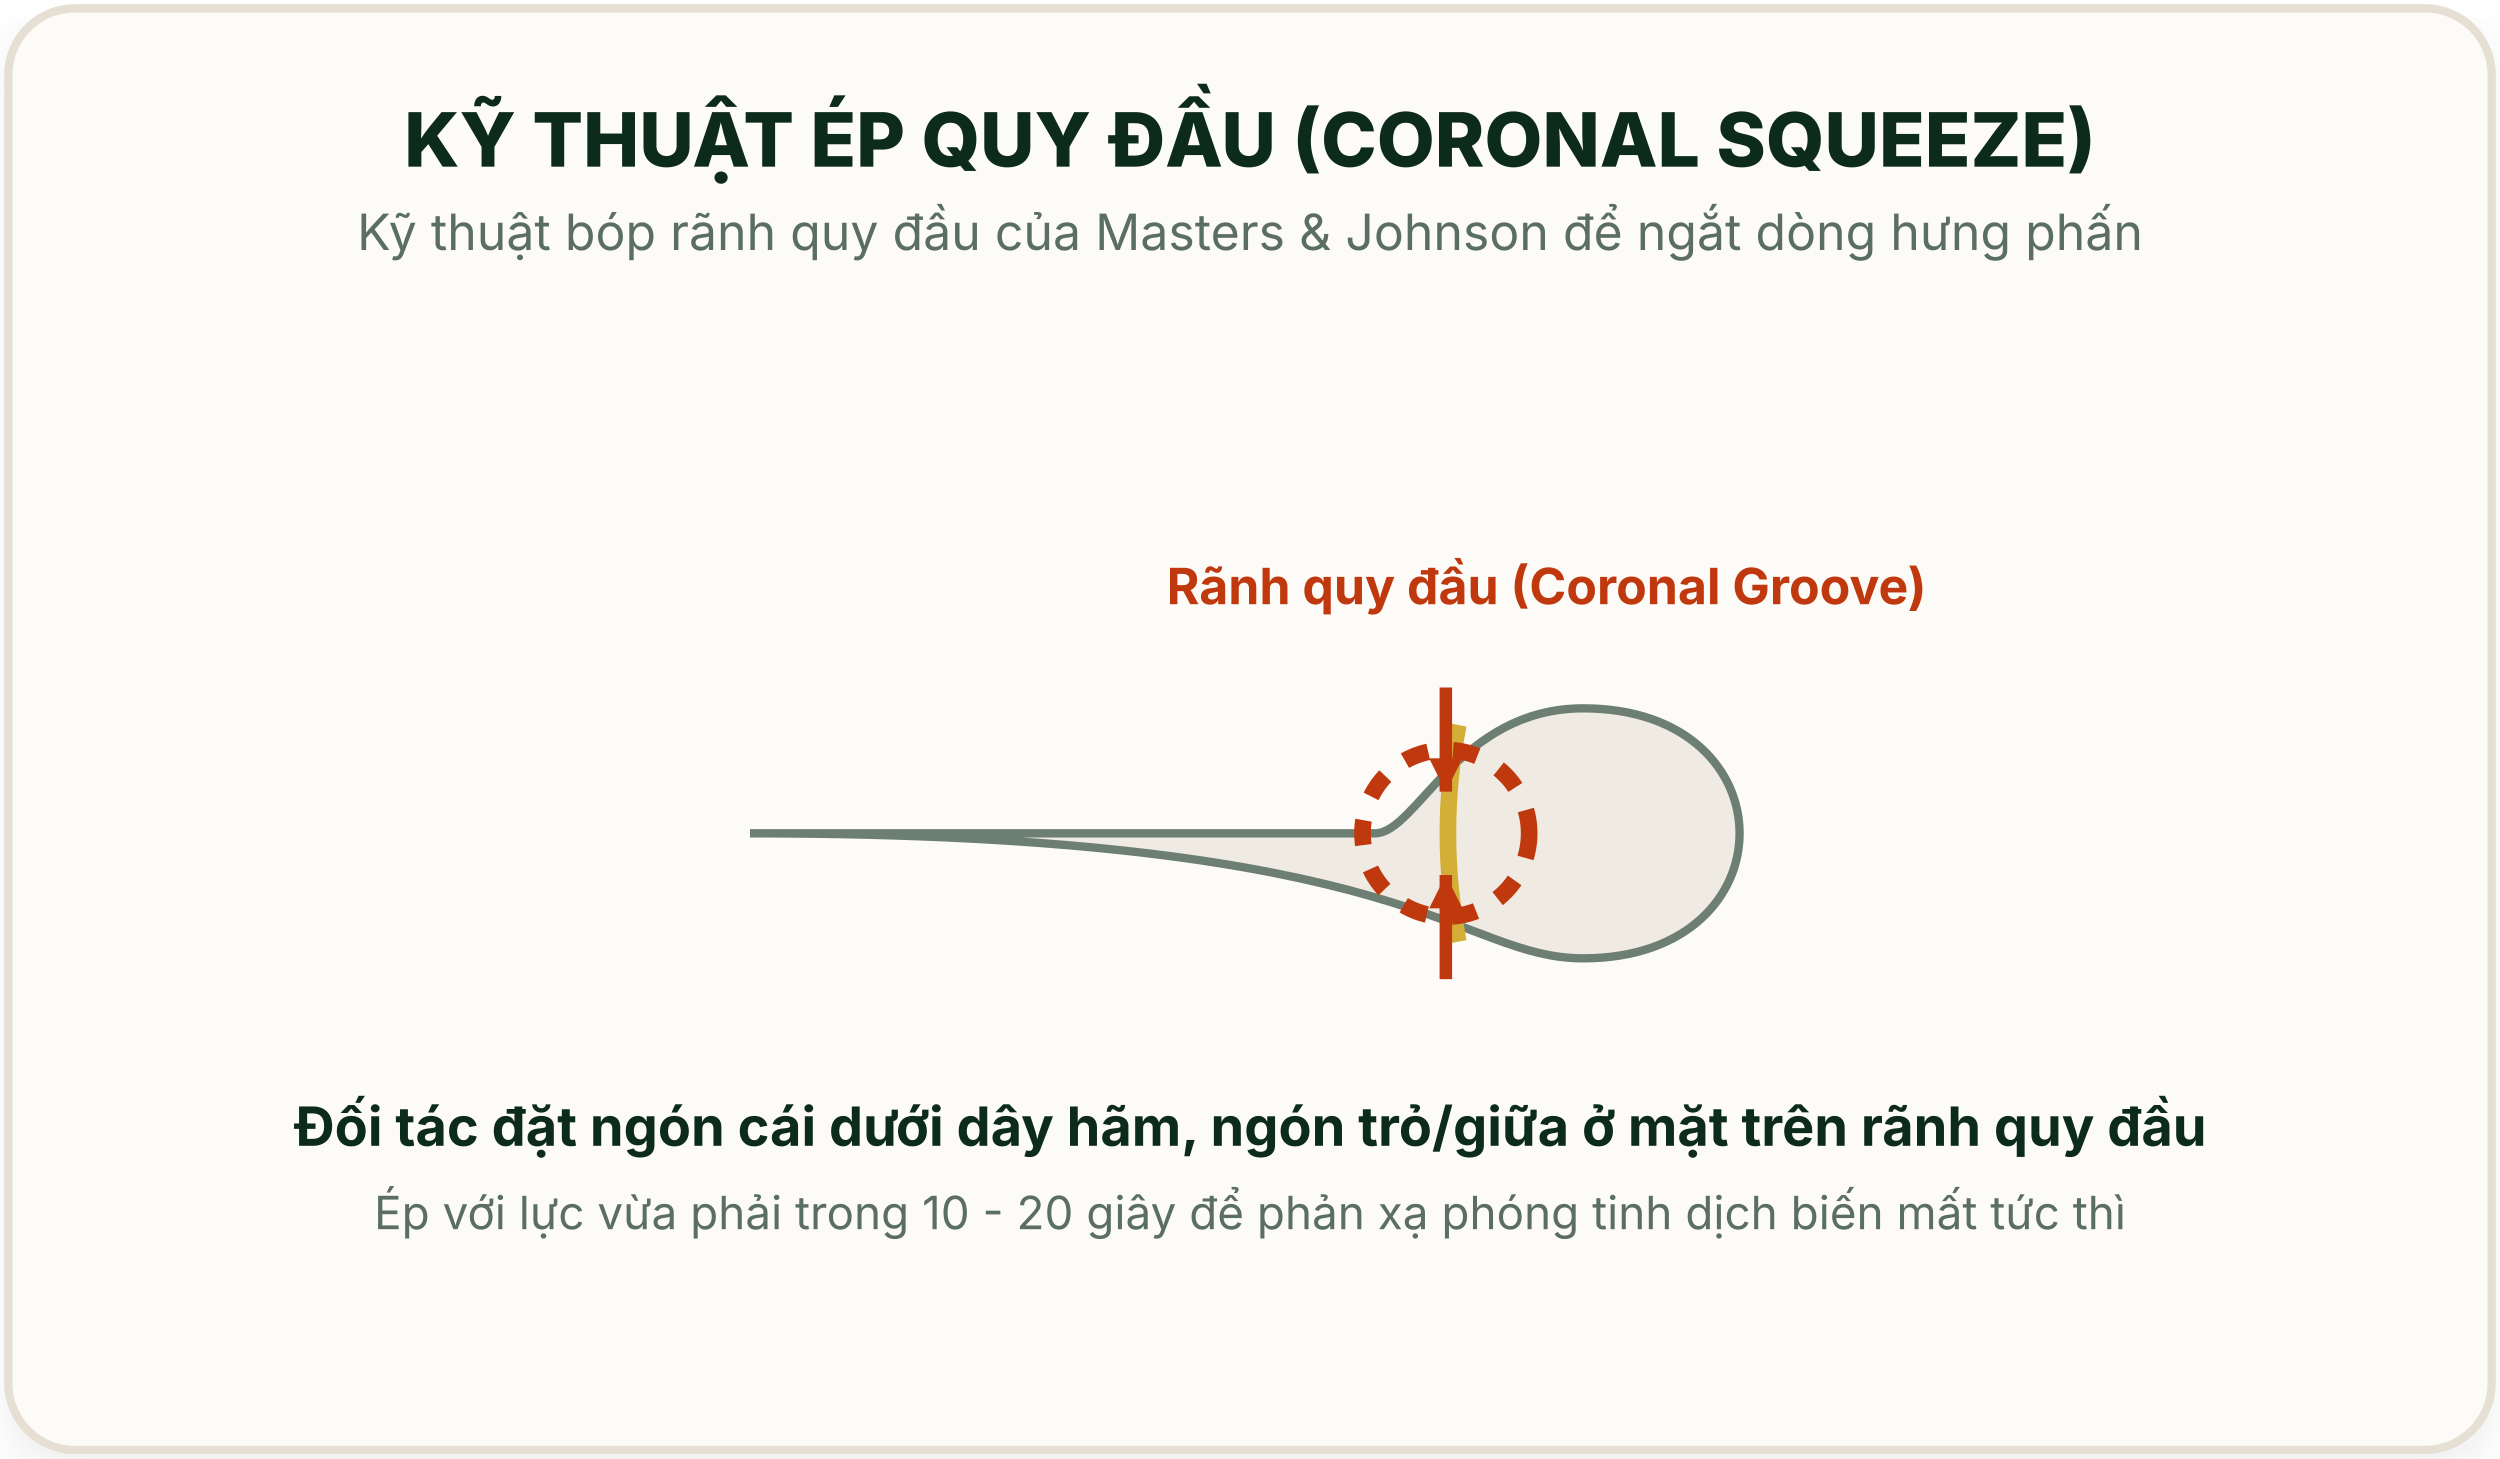
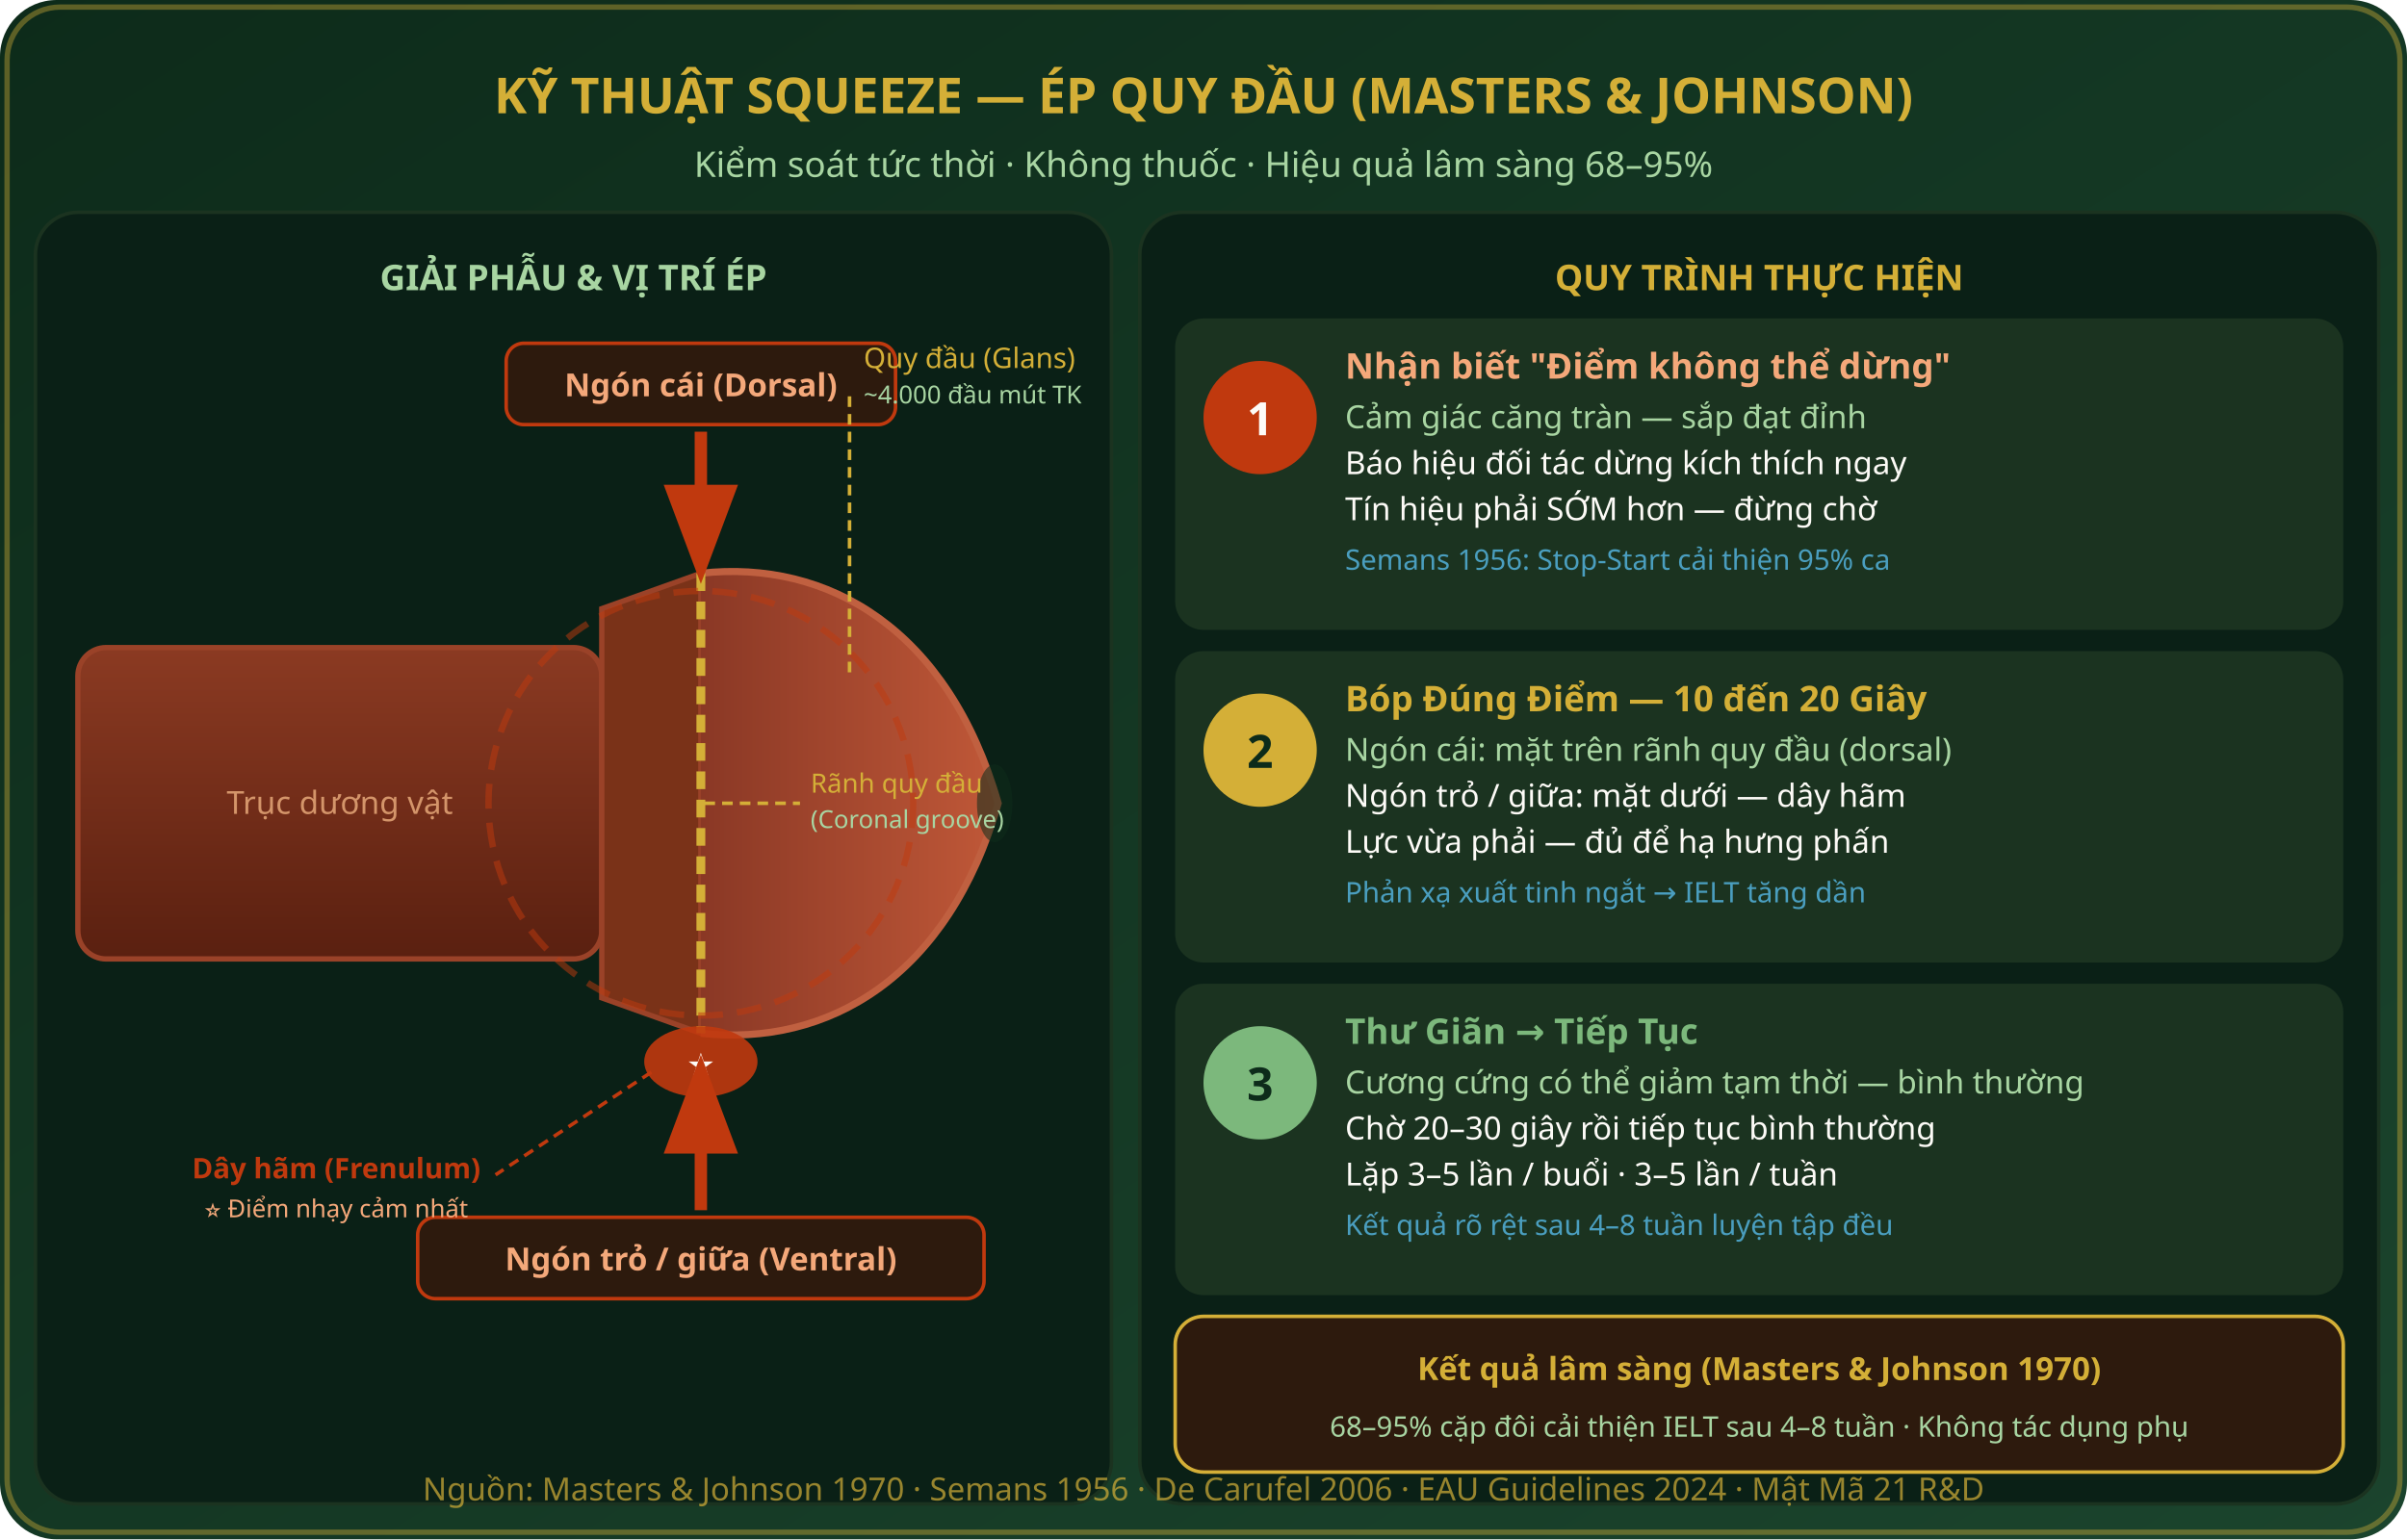
- <svg xmlns="http://www.w3.org/2000/svg" viewBox="0 0 600 350" width="100%" height="100%">
+ <svg xmlns="http://www.w3.org/2000/svg" viewBox="0 0 680 435" width="100%" height="100%">
  <defs>
-     <linearGradient id="forest-grad" x1="0%" y1="0%" x2="100%" y2="100%">
+     <linearGradient id="bg" x1="0%" y1="0%" x2="100%" y2="100%">
      <stop offset="0%" stop-color="#0D2B1A" />
      <stop offset="100%" stop-color="#1B442D" />
    </linearGradient>
-     <linearGradient id="gold-grad" x1="0%" y1="0%" x2="100%" y2="100%">
-       <stop offset="0%" stop-color="#D4AF37" />
-       <stop offset="100%" stop-color="#AA7C11" />
+     <linearGradient id="shaft-g" x1="0%" y1="0%" x2="0%" y2="100%">
+       <stop offset="0%" stop-color="#8B3A22" />
+       <stop offset="100%" stop-color="#5A2010" />
    </linearGradient>
-     <linearGradient id="danger-grad" x1="0%" y1="0%" x2="100%" y2="100%">
-       <stop offset="0%" stop-color="#C0390E" />
-       <stop offset="100%" stop-color="#8B1E05" />
+     <linearGradient id="glans-g" x1="0%" y1="0%" x2="100%" y2="0%">
+       <stop offset="0%" stop-color="#8A3825" />
+       <stop offset="100%" stop-color="#C05838" />
    </linearGradient>
-     <filter id="shadow" x="-5%" y="-5%" width="110%" height="110%">
-       <feDropShadow dx="0" dy="4" stdDeviation="6" flood-color="#0D2B1A" flood-opacity="0.08" />
-     </filter>
+     <marker id="arr-red" markerWidth="8" markerHeight="8" refX="6" refY="3" orient="auto">
+       <path d="M0,0 L0,6 L8,3 z" fill="#C0390E" />
+     </marker>
+     <marker id="arr-green" markerWidth="8" markerHeight="8" refX="6" refY="3" orient="auto">
+       <path d="M0,0 L0,6 L8,3 z" fill="#7CB87C" />
+     </marker>
+     <marker id="arr-gold" markerWidth="8" markerHeight="8" refX="6" refY="3" orient="auto">
+       <path d="M0,0 L0,6 L8,3 z" fill="#D4AF37" />
+     </marker>
  </defs>
-   <rect x="2" y="2" width="596" height="346" rx="16" fill="#FDFBF7" stroke="#E6DFD3" stroke-width="2" filter="url(#shadow)" />
-   <text x="300" y="40" font-family="system-ui, -apple-system, sans-serif" font-size="18" font-weight="800" fill="#0D2B1A" text-anchor="middle">KỸ THUẬT ÉP QUY ĐẦU (CORONAL SQUEEZE)</text>
-   <text x="300" y="60" font-family="system-ui, -apple-system, sans-serif" font-size="12" fill="#5A6E61" text-anchor="middle">Kỹ thuật bóp rãnh quy đầu của Masters &amp; Johnson để ngắt dòng hưng phấn</text>
-   <path d="M 180 200 L 330 200 C 340 200 350 170 380 170 C 430 170 430 230 380 230 C 350 230 340 200 180 200" fill="#E6DFD3" opacity="0.6" stroke="#0D2B1A" stroke-width="2" />
-   <path d="M 350 174 Q 345 200 350 226" fill="none" stroke="#D4AF37" stroke-width="4" />
-   <circle cx="347" cy="200" r="20" fill="none" stroke="#C0390E" stroke-width="4" stroke-dasharray="6" />
-   <path d="M 347 165 L 347 190" fill="none" stroke="#C0390E" stroke-width="3" />
-   <polygon points="347,190 343,182 351,182" fill="#C0390E" />
-   <path d="M 347 235 L 347 210" fill="none" stroke="#C0390E" stroke-width="3" />
-   <polygon points="347,210 343,218 351,218" fill="#C0390E" />
-   <text x="280" y="145" font-family="system-ui, -apple-system, sans-serif" font-size="12" font-weight="700" fill="#C0390E">Rãnh quy đầu (Coronal Groove)</text>
-   <text x="300" y="275" font-family="system-ui, -apple-system, sans-serif" font-size="13" font-weight="700" fill="#0D2B1A" text-anchor="middle">Đối tác đặt ngón cái dưới dây hãm, ngón trỏ/giữa ở mặt trên rãnh quy đầu</text>
-   <text x="300" y="295" font-family="system-ui, -apple-system, sans-serif" font-size="11" fill="#5A6E61" text-anchor="middle">Ép với lực vừa phải trong 10 - 20 giây để phản xạ phóng tinh dịch biến mất tức thì</text>
+   <rect width="680" height="435" rx="16" fill="url(#bg)" />
+   <rect x="2" y="2" width="676" height="431" rx="15" fill="none" stroke="#D4AF37" stroke-width="1.5" stroke-opacity="0.4" />
+   <text x="340" y="32" font-family="system-ui,sans-serif" font-size="14" font-weight="800" fill="#D4AF37" text-anchor="middle">KỸ THUẬT SQUEEZE — ÉP QUY ĐẦU (MASTERS &amp; JOHNSON)</text>
+   <text x="340" y="50" font-family="system-ui,sans-serif" font-size="10" fill="#A8D5A2" text-anchor="middle">Kiểm soát tức thời · Không thuốc · Hiệu quả lâm sàng 68–95%</text>
+   <rect x="10" y="60" width="304" height="365" rx="12" fill="#0A2016" stroke="#1B3320" stroke-width="1" />
+   <text x="162" y="82" font-family="system-ui,sans-serif" font-size="10" font-weight="700" fill="#A8D5A2" text-anchor="middle">GIẢI PHẪU &amp; VỊ TRÍ ÉP</text>
+   <rect x="22" y="183" width="148" height="88" rx="8" fill="url(#shaft-g)" stroke="#9A4228" stroke-width="1.5" />
+   <text x="96" y="230" font-family="system-ui,sans-serif" font-size="9" fill="#D4956A" text-anchor="middle">Trục dương vật</text>
+   <path d="M 170,172 L 198,162 L 198,292 L 170,282 Z" fill="#7A3218" stroke="#9A4228" stroke-width="1.5" />
+   <path d="M 198,162 C 234,158 268,178 282,227 C 268,276 234,296 198,292" fill="url(#glans-g)" stroke="#C06040" stroke-width="2" />
+   <ellipse cx="281" cy="227" rx="5" ry="11" fill="#0D2B1A" opacity="0.55" />
+   <line x1="198" y1="162" x2="198" y2="292" stroke="#D4AF37" stroke-width="2.5" stroke-dasharray="5,3" />
+   <ellipse cx="198" cy="300" rx="16" ry="10" fill="#C0390E" opacity="0.9" />
+   <text x="198" y="304" font-family="system-ui,sans-serif" font-size="9" font-weight="800" fill="#FDFBF7" text-anchor="middle">★</text>
+   <circle cx="198" cy="227" r="60" fill="none" stroke="#C0390E" stroke-width="1.8" stroke-dasharray="7,4" opacity="0.5" />
+   <line x1="198" y1="122" x2="198" y2="158" stroke="#C0390E" stroke-width="3.5" marker-end="url(#arr-red)" />
+   <line x1="198" y1="342" x2="198" y2="305" stroke="#C0390E" stroke-width="3.5" marker-end="url(#arr-red)" />
+   <rect x="143" y="97" width="110" height="23" rx="5" fill="#2D1A0D" stroke="#C0390E" stroke-width="1" />
+   <text x="198" y="112" font-family="system-ui,sans-serif" font-size="9" font-weight="700" fill="#F4A87A" text-anchor="middle">Ngón cái (Dorsal)</text>
+   <rect x="118" y="344" width="160" height="23" rx="5" fill="#2D1A0D" stroke="#C0390E" stroke-width="1" />
+   <text x="198" y="359" font-family="system-ui,sans-serif" font-size="9" font-weight="700" fill="#F4A87A" text-anchor="middle">Ngón trỏ / giữa (Ventral)</text>
+   <line x1="240" y1="190" x2="240" y2="112" stroke="#D4AF37" stroke-width="1" stroke-dasharray="3,2" />
+   <text x="244" y="104" font-family="system-ui,sans-serif" font-size="8" fill="#D4AF37">Quy đầu (Glans)</text>
+   <text x="244" y="114" font-family="system-ui,sans-serif" font-size="7" fill="#A8D5A2">~4.000 đầu mút TK</text>
+   <line x1="199" y1="227" x2="226" y2="227" stroke="#D4AF37" stroke-width="1" stroke-dasharray="3,2" />
+   <text x="229" y="224" font-family="system-ui,sans-serif" font-size="7.5" fill="#D4AF37">Rãnh quy đầu</text>
+   <text x="229" y="234" font-family="system-ui,sans-serif" font-size="7" fill="#A8D5A2">(Coronal groove)</text>
+   <line x1="184" y1="303" x2="140" y2="332" stroke="#C0390E" stroke-width="1" stroke-dasharray="3,2" />
+   <text x="95" y="333" font-family="system-ui,sans-serif" font-size="8" font-weight="700" fill="#C0390E" text-anchor="middle">Dây hãm (Frenulum)</text>
+   <text x="95" y="344" font-family="system-ui,sans-serif" font-size="7" fill="#F4A87A" text-anchor="middle">⭐ Điểm nhạy cảm nhất</text>
+   <rect x="322" y="60" width="350" height="365" rx="12" fill="#0A2016" stroke="#1B3320" stroke-width="1" />
+   <text x="497" y="82" font-family="system-ui,sans-serif" font-size="10" font-weight="700" fill="#D4AF37" text-anchor="middle">QUY TRÌNH THỰC HIỆN</text>
+   <rect x="332" y="90" width="330" height="88" rx="8" fill="#1B3320" />
+   <circle cx="356" cy="118" r="16" fill="#C0390E" />
+   <text x="356" y="123" font-family="system-ui,sans-serif" font-size="13" font-weight="800" fill="#FDFBF7" text-anchor="middle">1</text>
+   <text x="380" y="107" font-family="system-ui,sans-serif" font-size="10" font-weight="700" fill="#F4A87A">Nhận biết "Điểm không thể dừng"</text>
+   <text x="380" y="121" font-family="system-ui,sans-serif" font-size="9" fill="#A8D5A2">Cảm giác căng tràn — sắp đạt đỉnh</text>
+   <text x="380" y="134" font-family="system-ui,sans-serif" font-size="9" fill="#FDFBF7">Báo hiệu đối tác dừng kích thích ngay</text>
+   <text x="380" y="147" font-family="system-ui,sans-serif" font-size="9" fill="#FDFBF7">Tín hiệu phải SỚM hơn — đừng chờ</text>
+   <text x="380" y="161" font-family="system-ui,sans-serif" font-size="8" fill="#4A9EBF">Semans 1956: Stop-Start cải thiện 95% ca</text>
+   <rect x="332" y="184" width="330" height="88" rx="8" fill="#1B3320" />
+   <circle cx="356" cy="212" r="16" fill="#D4AF37" />
+   <text x="356" y="217" font-family="system-ui,sans-serif" font-size="13" font-weight="800" fill="#0D2B1A" text-anchor="middle">2</text>
+   <text x="380" y="201" font-family="system-ui,sans-serif" font-size="10" font-weight="700" fill="#D4AF37">Bóp Đúng Điểm — 10 đến 20 Giây</text>
+   <text x="380" y="215" font-family="system-ui,sans-serif" font-size="9" fill="#A8D5A2">Ngón cái: mặt trên rãnh quy đầu (dorsal)</text>
+   <text x="380" y="228" font-family="system-ui,sans-serif" font-size="9" fill="#FDFBF7">Ngón trỏ / giữa: mặt dưới — dây hãm</text>
+   <text x="380" y="241" font-family="system-ui,sans-serif" font-size="9" fill="#FDFBF7">Lực vừa phải — đủ để hạ hưng phấn</text>
+   <text x="380" y="255" font-family="system-ui,sans-serif" font-size="8" fill="#4A9EBF">Phản xạ xuất tinh ngắt → IELT tăng dần</text>
+   <rect x="332" y="278" width="330" height="88" rx="8" fill="#1B3320" />
+   <circle cx="356" cy="306" r="16" fill="#7CB87C" />
+   <text x="356" y="311" font-family="system-ui,sans-serif" font-size="13" font-weight="800" fill="#0D2B1A" text-anchor="middle">3</text>
+   <text x="380" y="295" font-family="system-ui,sans-serif" font-size="10" font-weight="700" fill="#7CB87C">Thư Giãn → Tiếp Tục</text>
+   <text x="380" y="309" font-family="system-ui,sans-serif" font-size="9" fill="#A8D5A2">Cương cứng có thể giảm tạm thời — bình thường</text>
+   <text x="380" y="322" font-family="system-ui,sans-serif" font-size="9" fill="#FDFBF7">Chờ 20–30 giây rồi tiếp tục bình thường</text>
+   <text x="380" y="335" font-family="system-ui,sans-serif" font-size="9" fill="#FDFBF7">Lặp 3–5 lần / buổi · 3–5 lần / tuần</text>
+   <text x="380" y="349" font-family="system-ui,sans-serif" font-size="8" fill="#4A9EBF">Kết quả rõ rệt sau 4–8 tuần luyện tập đều</text>
+   <rect x="332" y="372" width="330" height="44" rx="8" fill="#2D1A0D" stroke="#D4AF37" stroke-width="1" />
+   <text x="497" y="390" font-family="system-ui,sans-serif" font-size="9" font-weight="700" fill="#D4AF37" text-anchor="middle">Kết quả lâm sàng (Masters &amp; Johnson 1970)</text>
+   <text x="497" y="406" font-family="system-ui,sans-serif" font-size="8" fill="#A8D5A2" text-anchor="middle">68–95% cặp đôi cải thiện IELT sau 4–8 tuần · Không tác dụng phụ</text>
+   <text x="340" y="424" font-family="system-ui,sans-serif" font-size="9" fill="#D4AF37" text-anchor="middle" opacity="0.7">Nguồn: Masters &amp; Johnson 1970 · Semans 1956 · De Carufel 2006 · EAU Guidelines 2024 · Mật Mã 21 R&amp;D</text>
</svg>
